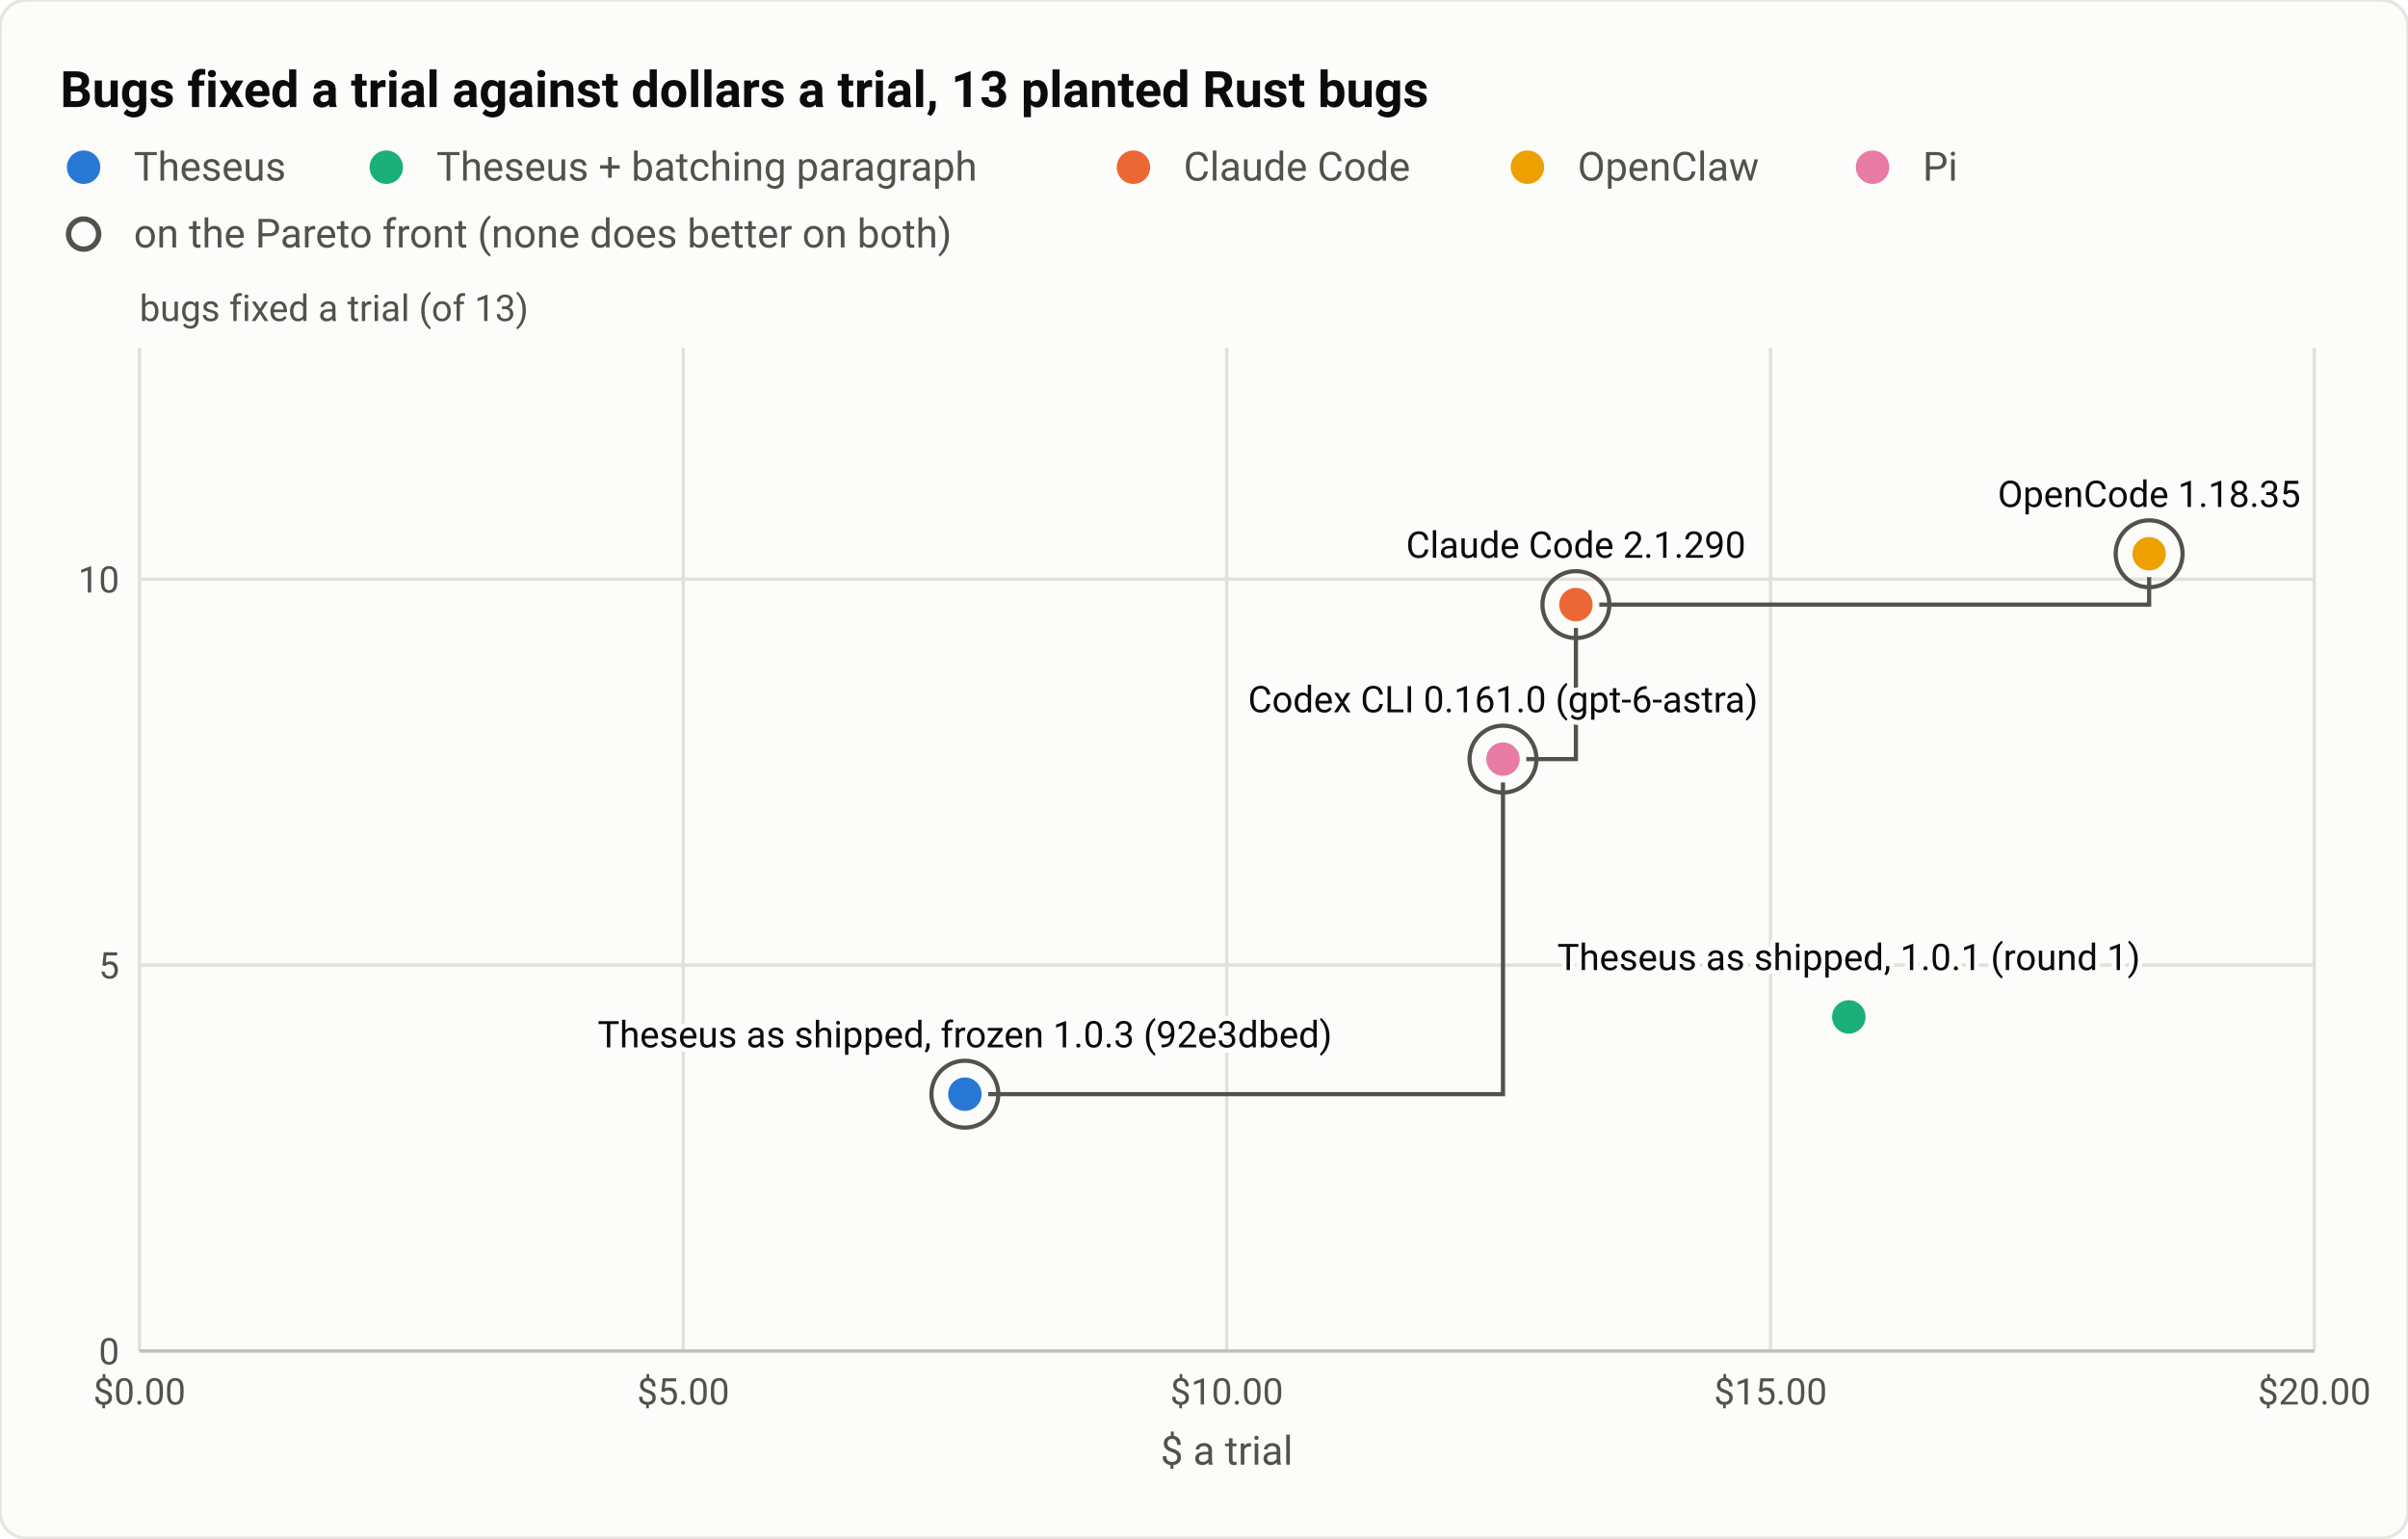
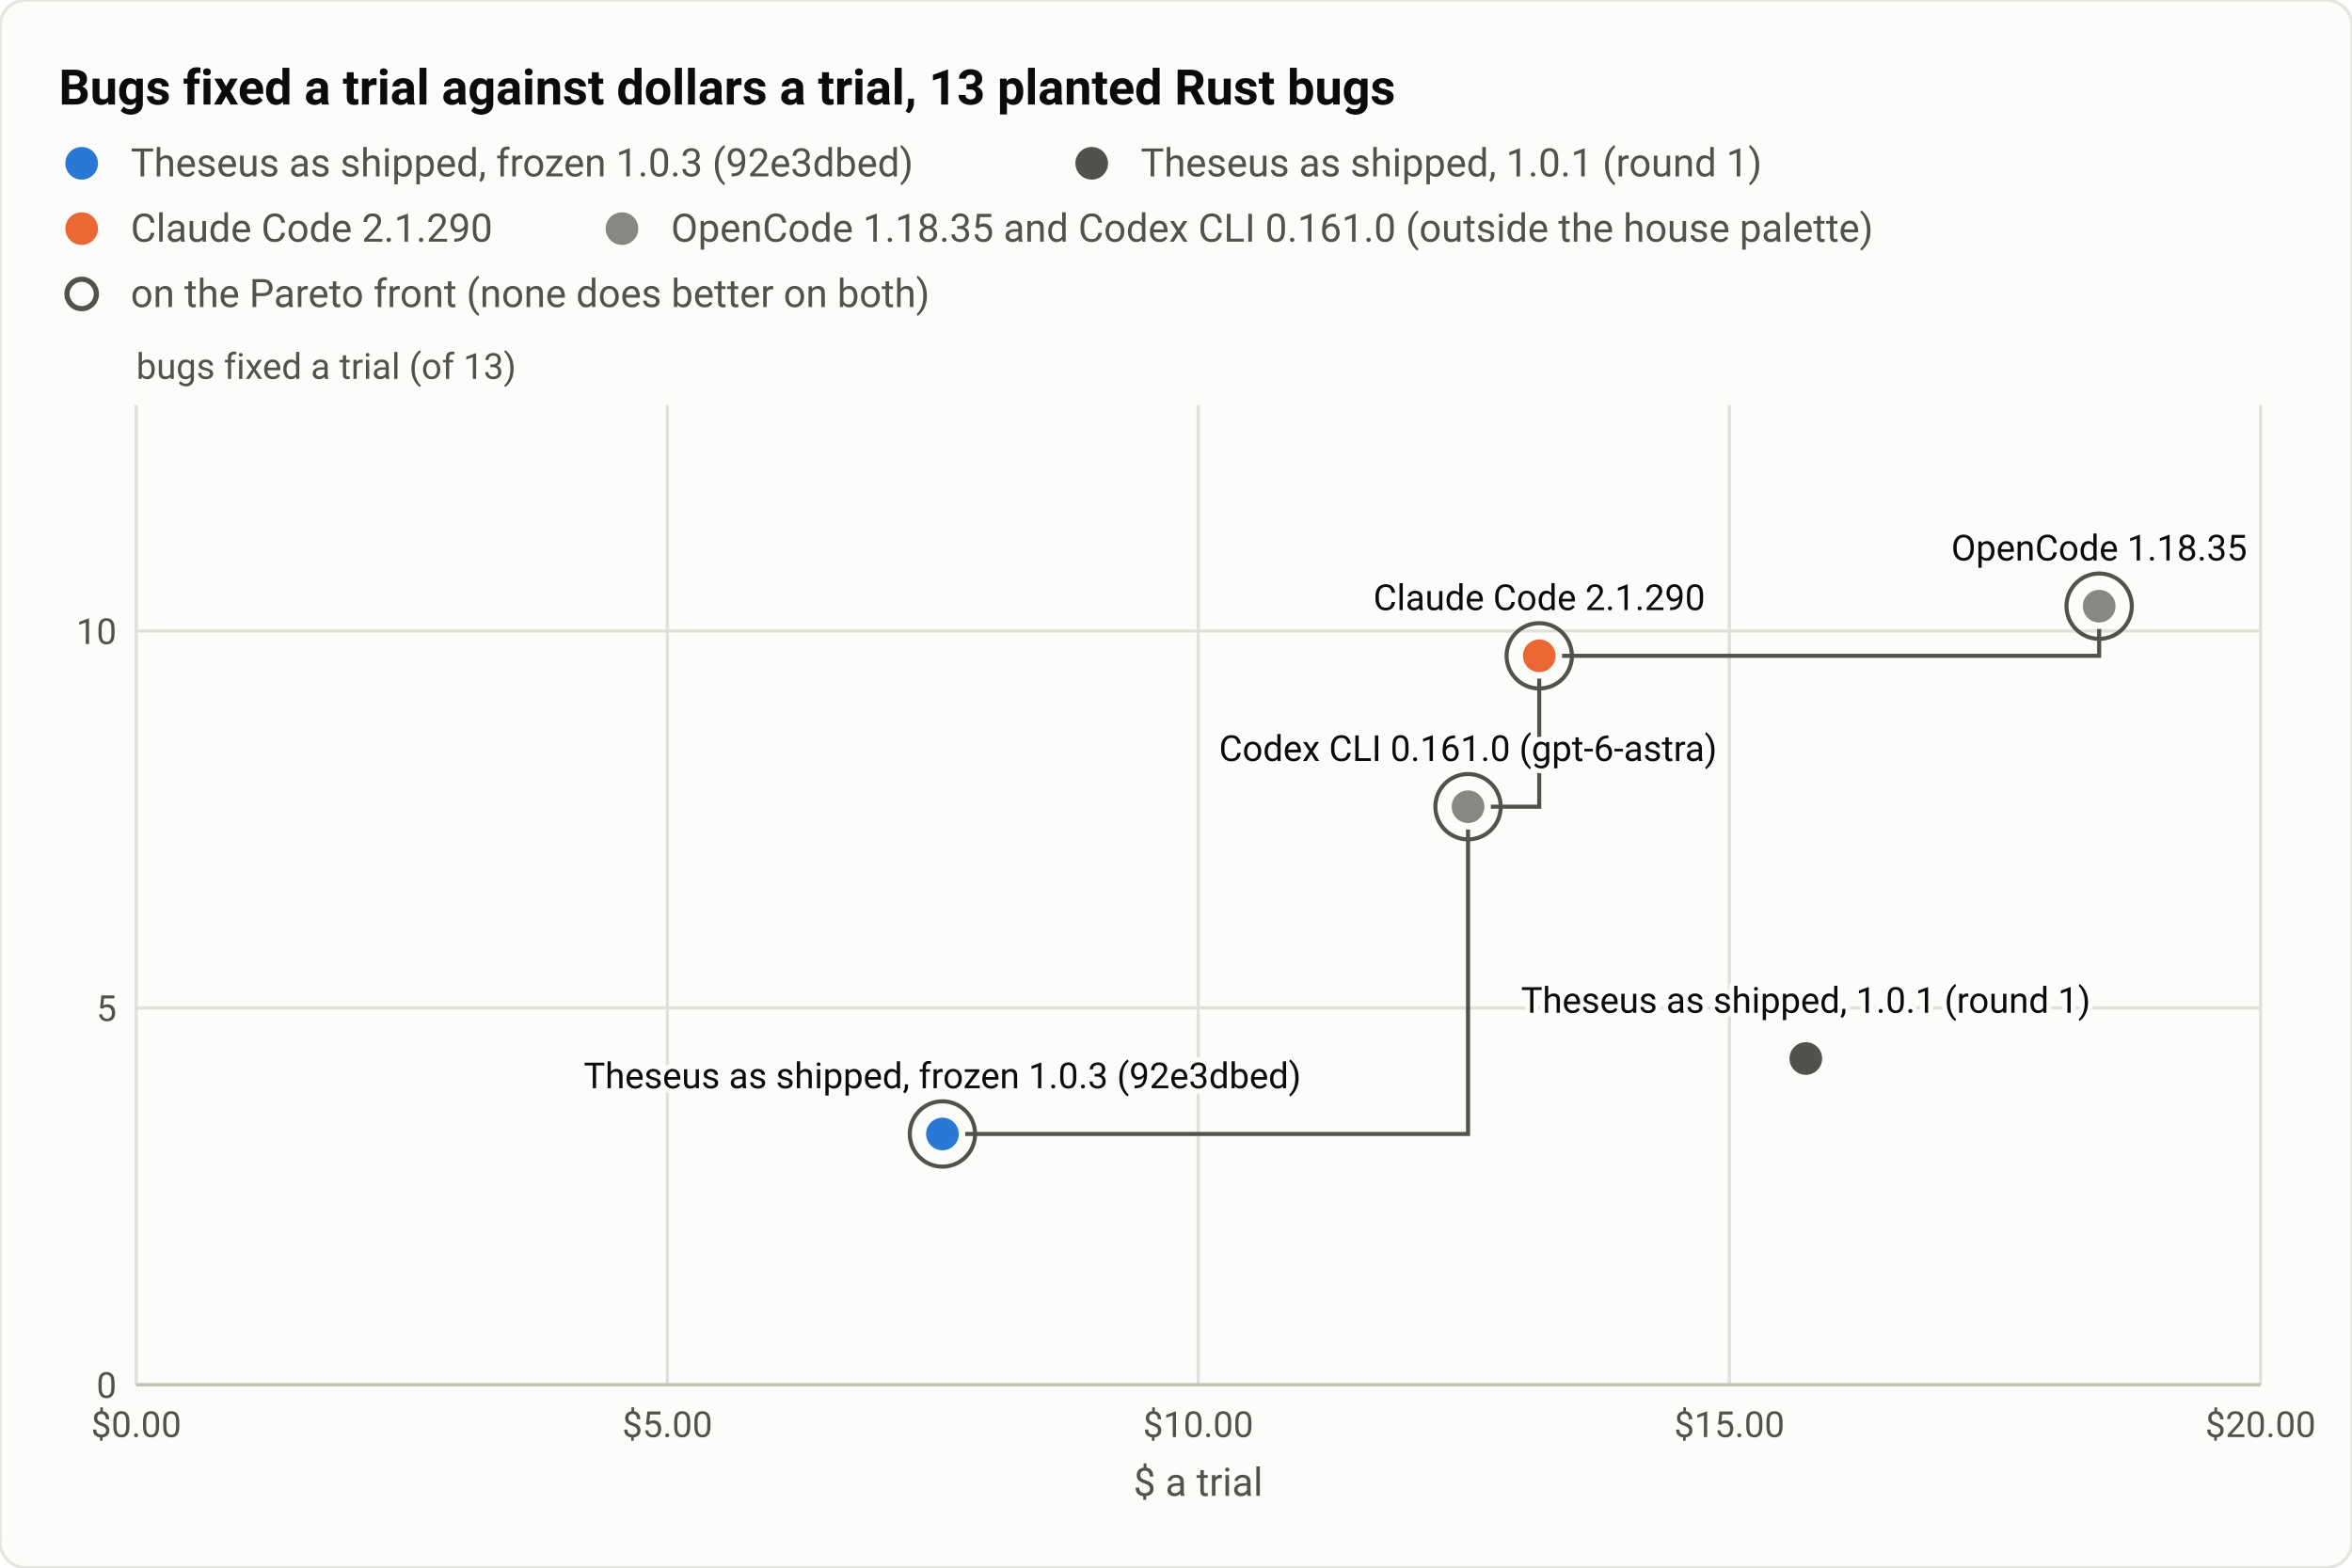
- <svg xmlns="http://www.w3.org/2000/svg" width="720" height="460" viewBox="0 0 720 460" role="img" aria-labelledby="t-pareto-bughunt t-pareto-bughunt-d" font-family="system-ui, -apple-system, 'Segoe UI', Roboto, Helvetica, Arial, sans-serif">
-   <rect width="720" height="460" rx="8" fill="#fcfcfb" stroke="#e6e5df" />
+ <svg xmlns="http://www.w3.org/2000/svg" width="720" height="480" viewBox="0 0 720 480" role="img" aria-labelledby="t-pareto-bughunt t-pareto-bughunt-d" font-family="system-ui, -apple-system, 'Segoe UI', Roboto, Helvetica, Arial, sans-serif">
+   <rect width="720" height="480" rx="8" fill="#fcfcfb" stroke="#e6e5df" />
  <text x="18.0" y="32.0" font-size="15" fill="#0b0b0b" font-weight="600">Bugs fixed a trial against dollars a trial, 13 planted Rust bugs</text>
  <circle cx="25.0" cy="50.0" r="5" fill="#2a78d6" />
-   <text x="40.0" y="54.0" font-size="12" fill="#52514e">Theseus</text>
-   <circle cx="115.5" cy="50.0" r="5" fill="#1baf7a" />
-   <text x="130.5" y="54.0" font-size="12" fill="#52514e">Theseus + batching paragraph</text>
-   <circle cx="338.9" cy="50.0" r="5" fill="#eb6834" />
-   <text x="353.9" y="54.0" font-size="12" fill="#52514e">Claude Code</text>
-   <circle cx="456.7" cy="50.0" r="5" fill="#eda100" />
-   <text x="471.7" y="54.0" font-size="12" fill="#52514e">OpenClaw</text>
-   <circle cx="559.9" cy="50.0" r="5" fill="#e87ba4" />
-   <text x="574.9" y="54.0" font-size="12" fill="#52514e">Pi</text>
-   <circle cx="25.0" cy="70.0" r="4.5" fill="#fcfcfb" stroke="#52514e" stroke-width="1.6" />
-   <text x="40.0" y="74.0" font-size="12" fill="#52514e">on the Pareto front (none does better on both)</text>
-   <line x1="41.7" y1="404.0" x2="692.0" y2="404.0" stroke="#e1e0d9" stroke-width="1" />
-   <text x="35.7" y="408.0" font-size="11" fill="#52514e" text-anchor="end" style="font-variant-numeric: tabular-nums">0</text>
-   <line x1="41.7" y1="288.6" x2="692.0" y2="288.6" stroke="#e1e0d9" stroke-width="1" />
-   <text x="35.7" y="292.6" font-size="11" fill="#52514e" text-anchor="end" style="font-variant-numeric: tabular-nums">5</text>
-   <line x1="41.7" y1="173.2" x2="692.0" y2="173.2" stroke="#e1e0d9" stroke-width="1" />
-   <text x="35.7" y="177.2" font-size="11" fill="#52514e" text-anchor="end" style="font-variant-numeric: tabular-nums">10</text>
-   <text x="41.7" y="96.0" font-size="11" fill="#52514e">bugs fixed a trial (of 13)</text>
-   <line x1="41.7" y1="104.0" x2="41.7" y2="404.0" stroke="#e1e0d9" stroke-width="1" />
-   <text x="41.7" y="420.0" font-size="11" fill="#52514e" text-anchor="middle" style="font-variant-numeric: tabular-nums">$0.00</text>
-   <line x1="204.3" y1="104.0" x2="204.3" y2="404.0" stroke="#e1e0d9" stroke-width="1" />
-   <text x="204.3" y="420.0" font-size="11" fill="#52514e" text-anchor="middle" style="font-variant-numeric: tabular-nums">$5.00</text>
-   <line x1="366.8" y1="104.0" x2="366.8" y2="404.0" stroke="#e1e0d9" stroke-width="1" />
-   <text x="366.8" y="420.0" font-size="11" fill="#52514e" text-anchor="middle" style="font-variant-numeric: tabular-nums">$10.00</text>
-   <line x1="529.4" y1="104.0" x2="529.4" y2="404.0" stroke="#e1e0d9" stroke-width="1" />
-   <text x="529.4" y="420.0" font-size="11" fill="#52514e" text-anchor="middle" style="font-variant-numeric: tabular-nums">$15.00</text>
-   <line x1="692.0" y1="104.0" x2="692.0" y2="404.0" stroke="#e1e0d9" stroke-width="1" />
-   <text x="692.0" y="420.0" font-size="11" fill="#52514e" text-anchor="middle" style="font-variant-numeric: tabular-nums">$20.00</text>
-   <line x1="41.7" y1="404.0" x2="692.0" y2="404.0" stroke="#c3c2b7" stroke-width="1" />
-   <text x="366.8" y="438.0" font-size="12" fill="#52514e" text-anchor="middle">$ a trial</text>
-   <path d="M288.5,327.2H449.4V227.0H471.2V180.8H642.6V165.6" fill="none" stroke="#52514e" stroke-width="1.25" />
+   <text x="40.0" y="54.0" font-size="12" fill="#52514e">Theseus as shipped, frozen 1.0.3 (92e3dbed)</text>
+   <circle cx="334.2" cy="50.0" r="5" fill="#52514e" />
+   <text x="349.2" y="54.0" font-size="12" fill="#52514e">Theseus as shipped, 1.0.1 (round 1)</text>
+   <circle cx="25.0" cy="70.0" r="5" fill="#eb6834" />
+   <text x="40.0" y="74.0" font-size="12" fill="#52514e">Claude Code 2.1.290</text>
+   <circle cx="190.4" cy="70.0" r="5" fill="#898781" />
+   <text x="205.4" y="74.0" font-size="12" fill="#52514e">OpenCode 1.18.35 and Codex CLI 0.161.0 (outside the house palette)</text>
+   <circle cx="25.0" cy="90.0" r="4.5" fill="#fcfcfb" stroke="#52514e" stroke-width="1.6" />
+   <text x="40.0" y="94.0" font-size="12" fill="#52514e">on the Pareto front (none does better on both)</text>
+   <line x1="41.7" y1="424.0" x2="692.0" y2="424.0" stroke="#e1e0d9" stroke-width="1" />
+   <text x="35.7" y="428.0" font-size="11" fill="#52514e" text-anchor="end" style="font-variant-numeric: tabular-nums">0</text>
+   <line x1="41.7" y1="308.6" x2="692.0" y2="308.6" stroke="#e1e0d9" stroke-width="1" />
+   <text x="35.7" y="312.6" font-size="11" fill="#52514e" text-anchor="end" style="font-variant-numeric: tabular-nums">5</text>
+   <line x1="41.7" y1="193.2" x2="692.0" y2="193.2" stroke="#e1e0d9" stroke-width="1" />
+   <text x="35.7" y="197.2" font-size="11" fill="#52514e" text-anchor="end" style="font-variant-numeric: tabular-nums">10</text>
+   <text x="41.7" y="116.0" font-size="11" fill="#52514e">bugs fixed a trial (of 13)</text>
+   <line x1="41.7" y1="124.0" x2="41.7" y2="424.0" stroke="#e1e0d9" stroke-width="1" />
+   <text x="41.7" y="440.0" font-size="11" fill="#52514e" text-anchor="middle" style="font-variant-numeric: tabular-nums">$0.00</text>
+   <line x1="204.3" y1="124.0" x2="204.3" y2="424.0" stroke="#e1e0d9" stroke-width="1" />
+   <text x="204.3" y="440.0" font-size="11" fill="#52514e" text-anchor="middle" style="font-variant-numeric: tabular-nums">$5.00</text>
+   <line x1="366.8" y1="124.0" x2="366.8" y2="424.0" stroke="#e1e0d9" stroke-width="1" />
+   <text x="366.8" y="440.0" font-size="11" fill="#52514e" text-anchor="middle" style="font-variant-numeric: tabular-nums">$10.00</text>
+   <line x1="529.4" y1="124.0" x2="529.4" y2="424.0" stroke="#e1e0d9" stroke-width="1" />
+   <text x="529.4" y="440.0" font-size="11" fill="#52514e" text-anchor="middle" style="font-variant-numeric: tabular-nums">$15.00</text>
+   <line x1="692.0" y1="124.0" x2="692.0" y2="424.0" stroke="#e1e0d9" stroke-width="1" />
+   <text x="692.0" y="440.0" font-size="11" fill="#52514e" text-anchor="middle" style="font-variant-numeric: tabular-nums">$20.00</text>
+   <line x1="41.7" y1="424.0" x2="692.0" y2="424.0" stroke="#c3c2b7" stroke-width="1" />
+   <text x="366.8" y="458.0" font-size="12" fill="#52514e" text-anchor="middle">$ a trial</text>
+   <path d="M288.5,347.2H449.4V247.0H471.2V200.8H642.6V185.6" fill="none" stroke="#52514e" stroke-width="1.25" />
  <g>
-     <circle cx="288.5" cy="327.2" r="12" fill="transparent" />
-     <circle cx="288.5" cy="327.2" r="6" fill="#2a78d6" stroke="#fcfcfb" stroke-width="2" />
+     <circle cx="288.5" cy="347.2" r="12" fill="transparent" />
+     <circle cx="288.5" cy="347.2" r="6" fill="#2a78d6" stroke="#fcfcfb" stroke-width="2" />
  </g>
-   <circle cx="288.5" cy="327.2" r="10" fill="none" stroke="#52514e" stroke-width="1.25" />
+   <circle cx="288.5" cy="347.2" r="10" fill="none" stroke="#52514e" stroke-width="1.25" />
  <g>
-     <circle cx="552.8" cy="304.1" r="12" fill="transparent" />
-     <circle cx="552.8" cy="304.1" r="6" fill="#1baf7a" stroke="#fcfcfb" stroke-width="2" />
+     <circle cx="552.8" cy="324.1" r="12" fill="transparent" />
+     <circle cx="552.8" cy="324.1" r="6" fill="#52514e" stroke="#fcfcfb" stroke-width="2" />
  </g>
  <g>
-     <circle cx="471.2" cy="180.8" r="12" fill="transparent" />
-     <circle cx="471.2" cy="180.8" r="6" fill="#eb6834" stroke="#fcfcfb" stroke-width="2" />
+     <circle cx="471.2" cy="200.8" r="12" fill="transparent" />
+     <circle cx="471.2" cy="200.8" r="6" fill="#eb6834" stroke="#fcfcfb" stroke-width="2" />
  </g>
-   <circle cx="471.2" cy="180.8" r="10" fill="none" stroke="#52514e" stroke-width="1.25" />
+   <circle cx="471.2" cy="200.8" r="10" fill="none" stroke="#52514e" stroke-width="1.25" />
  <g>
-     <circle cx="642.6" cy="165.6" r="12" fill="transparent" />
-     <circle cx="642.6" cy="165.6" r="6" fill="#eda100" stroke="#fcfcfb" stroke-width="2" />
+     <circle cx="642.6" cy="185.6" r="12" fill="transparent" />
+     <circle cx="642.6" cy="185.6" r="6" fill="#898781" stroke="#fcfcfb" stroke-width="2" />
  </g>
-   <circle cx="642.6" cy="165.6" r="10" fill="none" stroke="#52514e" stroke-width="1.25" />
+   <circle cx="642.6" cy="185.6" r="10" fill="none" stroke="#52514e" stroke-width="1.25" />
  <g>
-     <circle cx="449.4" cy="227.0" r="12" fill="transparent" />
-     <circle cx="449.4" cy="227.0" r="6" fill="#e87ba4" stroke="#fcfcfb" stroke-width="2" />
+     <circle cx="449.4" cy="247.0" r="12" fill="transparent" />
+     <circle cx="449.4" cy="247.0" r="6" fill="#898781" stroke="#fcfcfb" stroke-width="2" />
  </g>
-   <circle cx="449.4" cy="227.0" r="10" fill="none" stroke="#52514e" stroke-width="1.25" />
-   <text x="288.5" y="313.2" font-size="11" fill="#0b0b0b" stroke="#fcfcfb" stroke-width="3" stroke-linejoin="round" paint-order="stroke" text-anchor="middle">Theseus as shipped, frozen 1.0.3 (92e3dbed)</text>
-   <text x="552.8" y="290.1" font-size="11" fill="#0b0b0b" stroke="#fcfcfb" stroke-width="3" stroke-linejoin="round" paint-order="stroke" text-anchor="middle">Theseus as shipped, 1.0.1 (round 1)</text>
-   <text x="471.2" y="166.8" font-size="11" fill="#0b0b0b" stroke="#fcfcfb" stroke-width="3" stroke-linejoin="round" paint-order="stroke" text-anchor="middle">Claude Code 2.1.290</text>
-   <text x="642.6" y="151.6" font-size="11" fill="#0b0b0b" stroke="#fcfcfb" stroke-width="3" stroke-linejoin="round" paint-order="stroke" text-anchor="middle">OpenCode 1.18.35</text>
-   <text x="449.4" y="213.0" font-size="11" fill="#0b0b0b" stroke="#fcfcfb" stroke-width="3" stroke-linejoin="round" paint-order="stroke" text-anchor="middle">Codex CLI 0.161.0 (gpt-6-astra)</text>
+   <circle cx="449.4" cy="247.0" r="10" fill="none" stroke="#52514e" stroke-width="1.25" />
+   <text x="288.5" y="333.2" font-size="11" fill="#0b0b0b" stroke="#fcfcfb" stroke-width="3" stroke-linejoin="round" paint-order="stroke" text-anchor="middle">Theseus as shipped, frozen 1.0.3 (92e3dbed)</text>
+   <text x="552.8" y="310.1" font-size="11" fill="#0b0b0b" stroke="#fcfcfb" stroke-width="3" stroke-linejoin="round" paint-order="stroke" text-anchor="middle">Theseus as shipped, 1.0.1 (round 1)</text>
+   <text x="471.2" y="186.8" font-size="11" fill="#0b0b0b" stroke="#fcfcfb" stroke-width="3" stroke-linejoin="round" paint-order="stroke" text-anchor="middle">Claude Code 2.1.290</text>
+   <text x="642.6" y="171.6" font-size="11" fill="#0b0b0b" stroke="#fcfcfb" stroke-width="3" stroke-linejoin="round" paint-order="stroke" text-anchor="middle">OpenCode 1.18.35</text>
+   <text x="449.4" y="233.0" font-size="11" fill="#0b0b0b" stroke="#fcfcfb" stroke-width="3" stroke-linejoin="round" paint-order="stroke" text-anchor="middle">Codex CLI 0.161.0 (gpt-6-astra)</text>
</svg>
